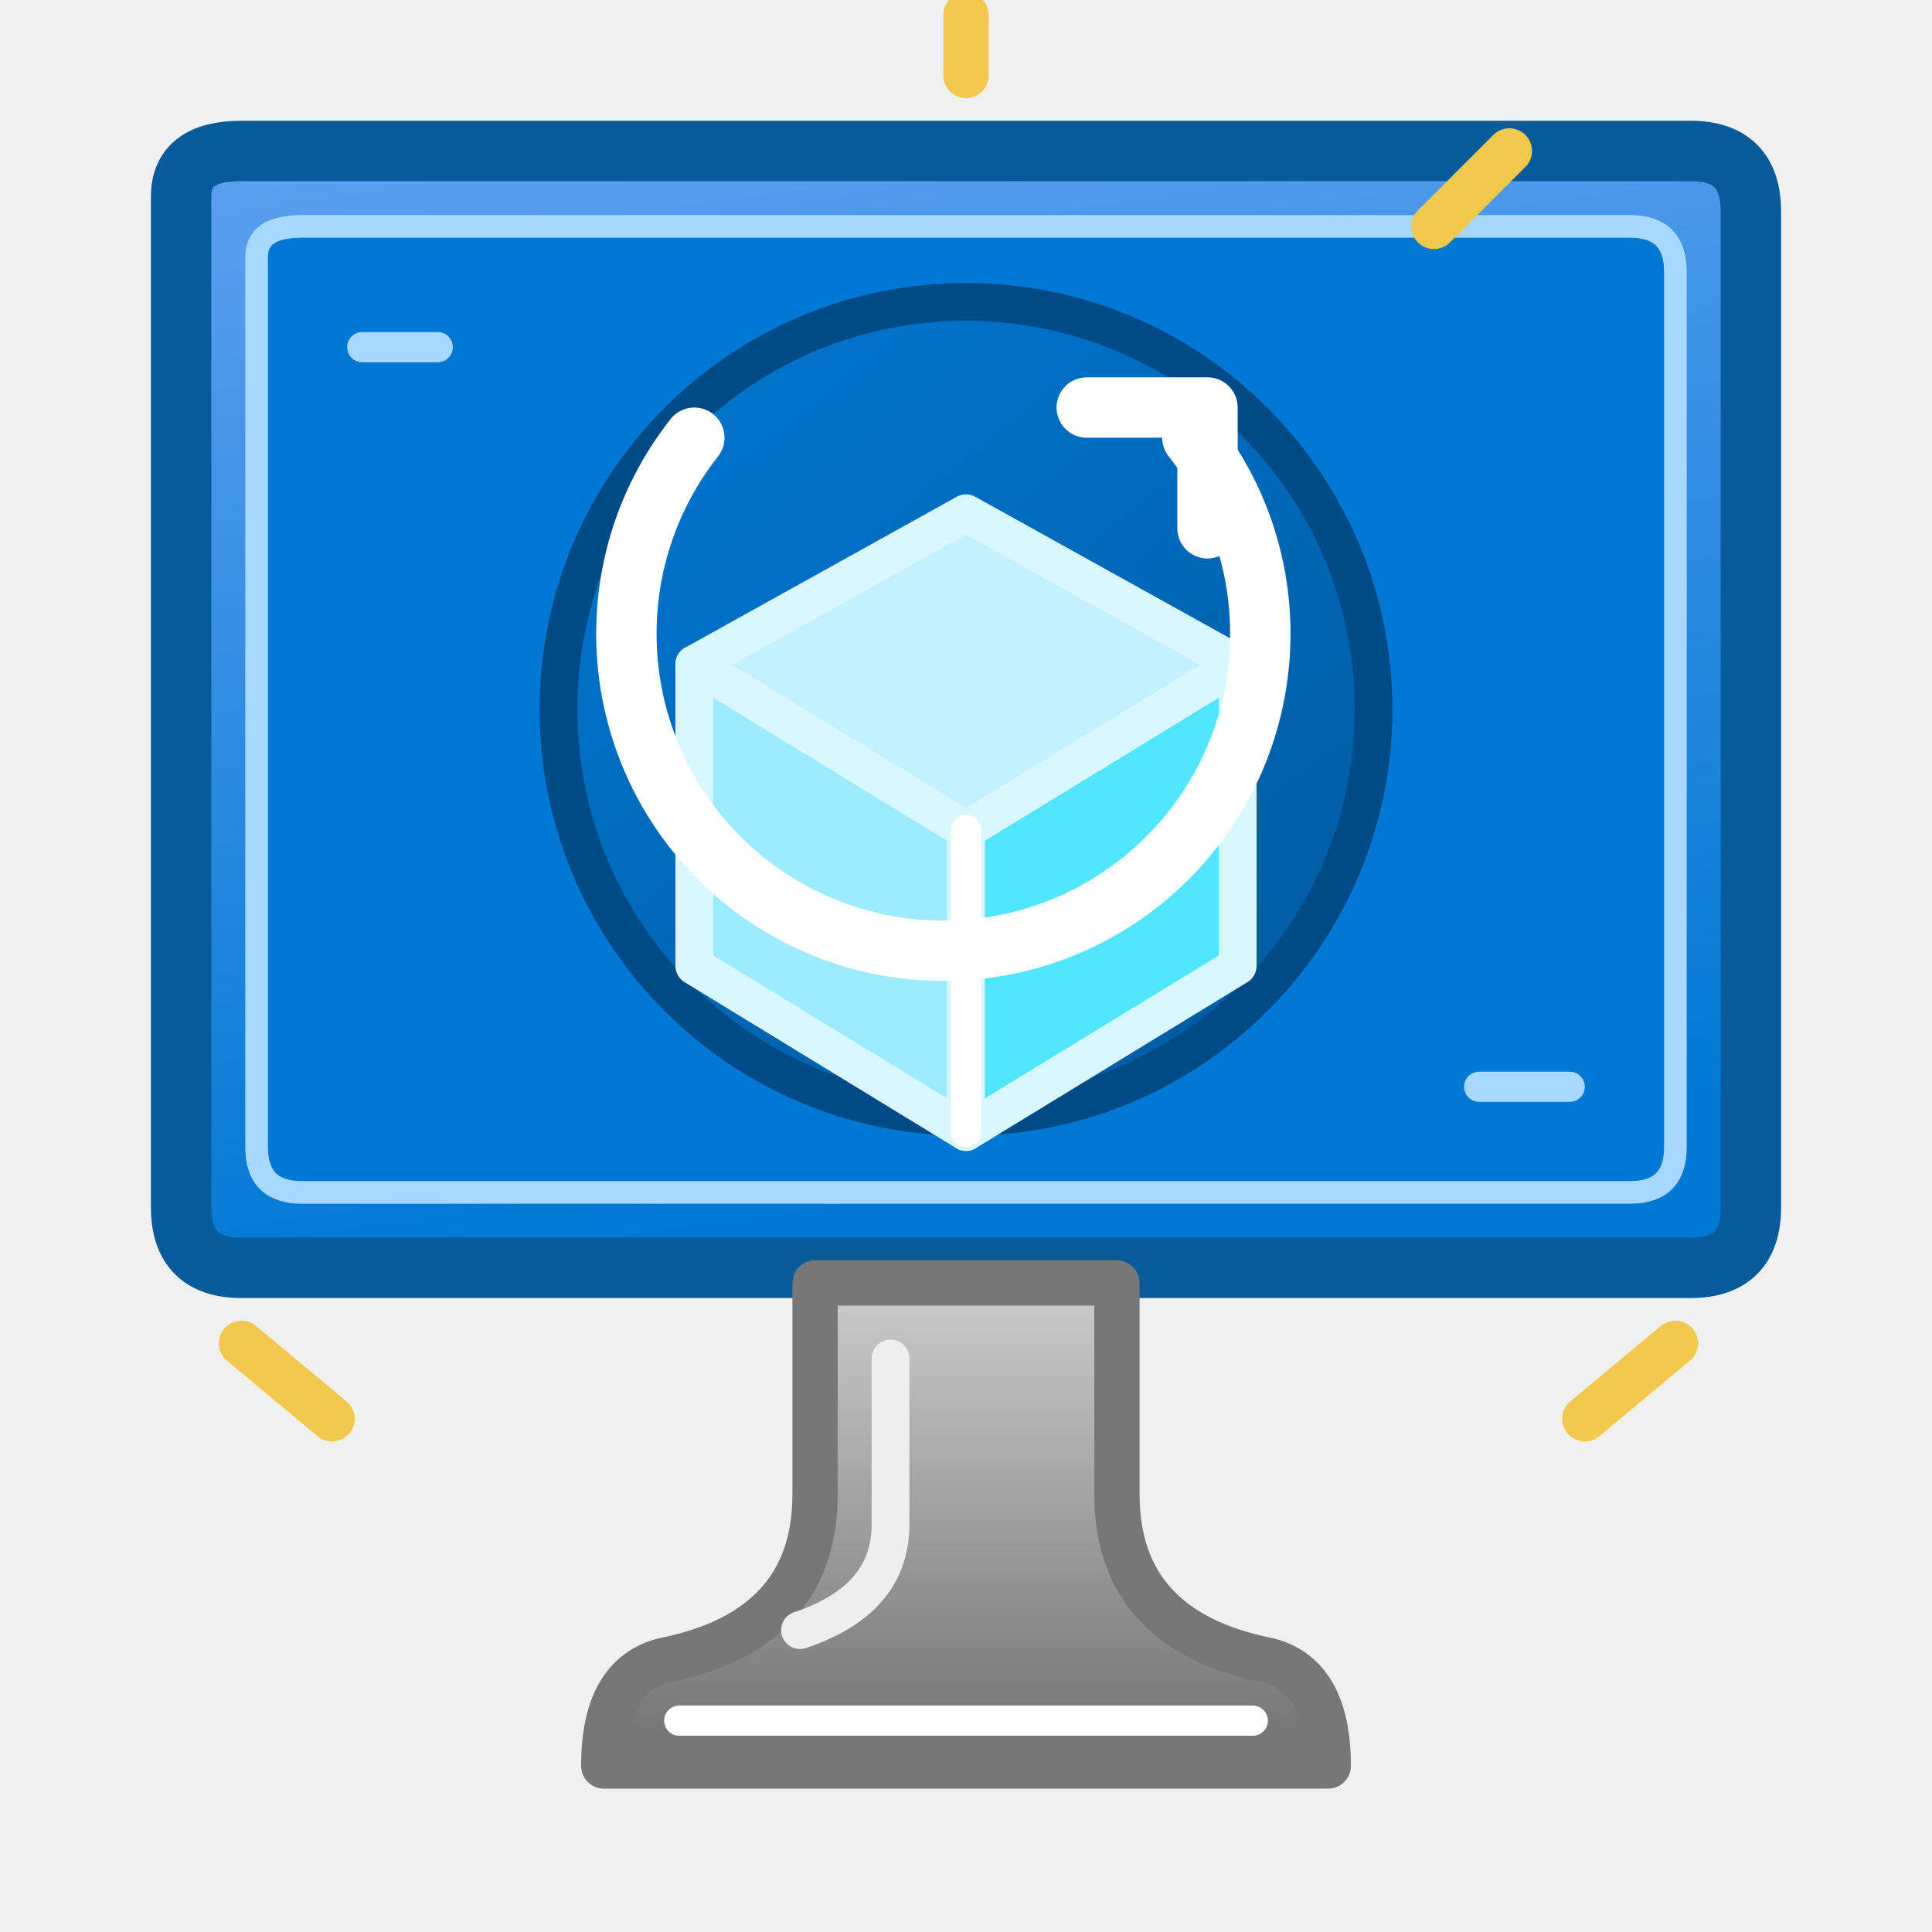
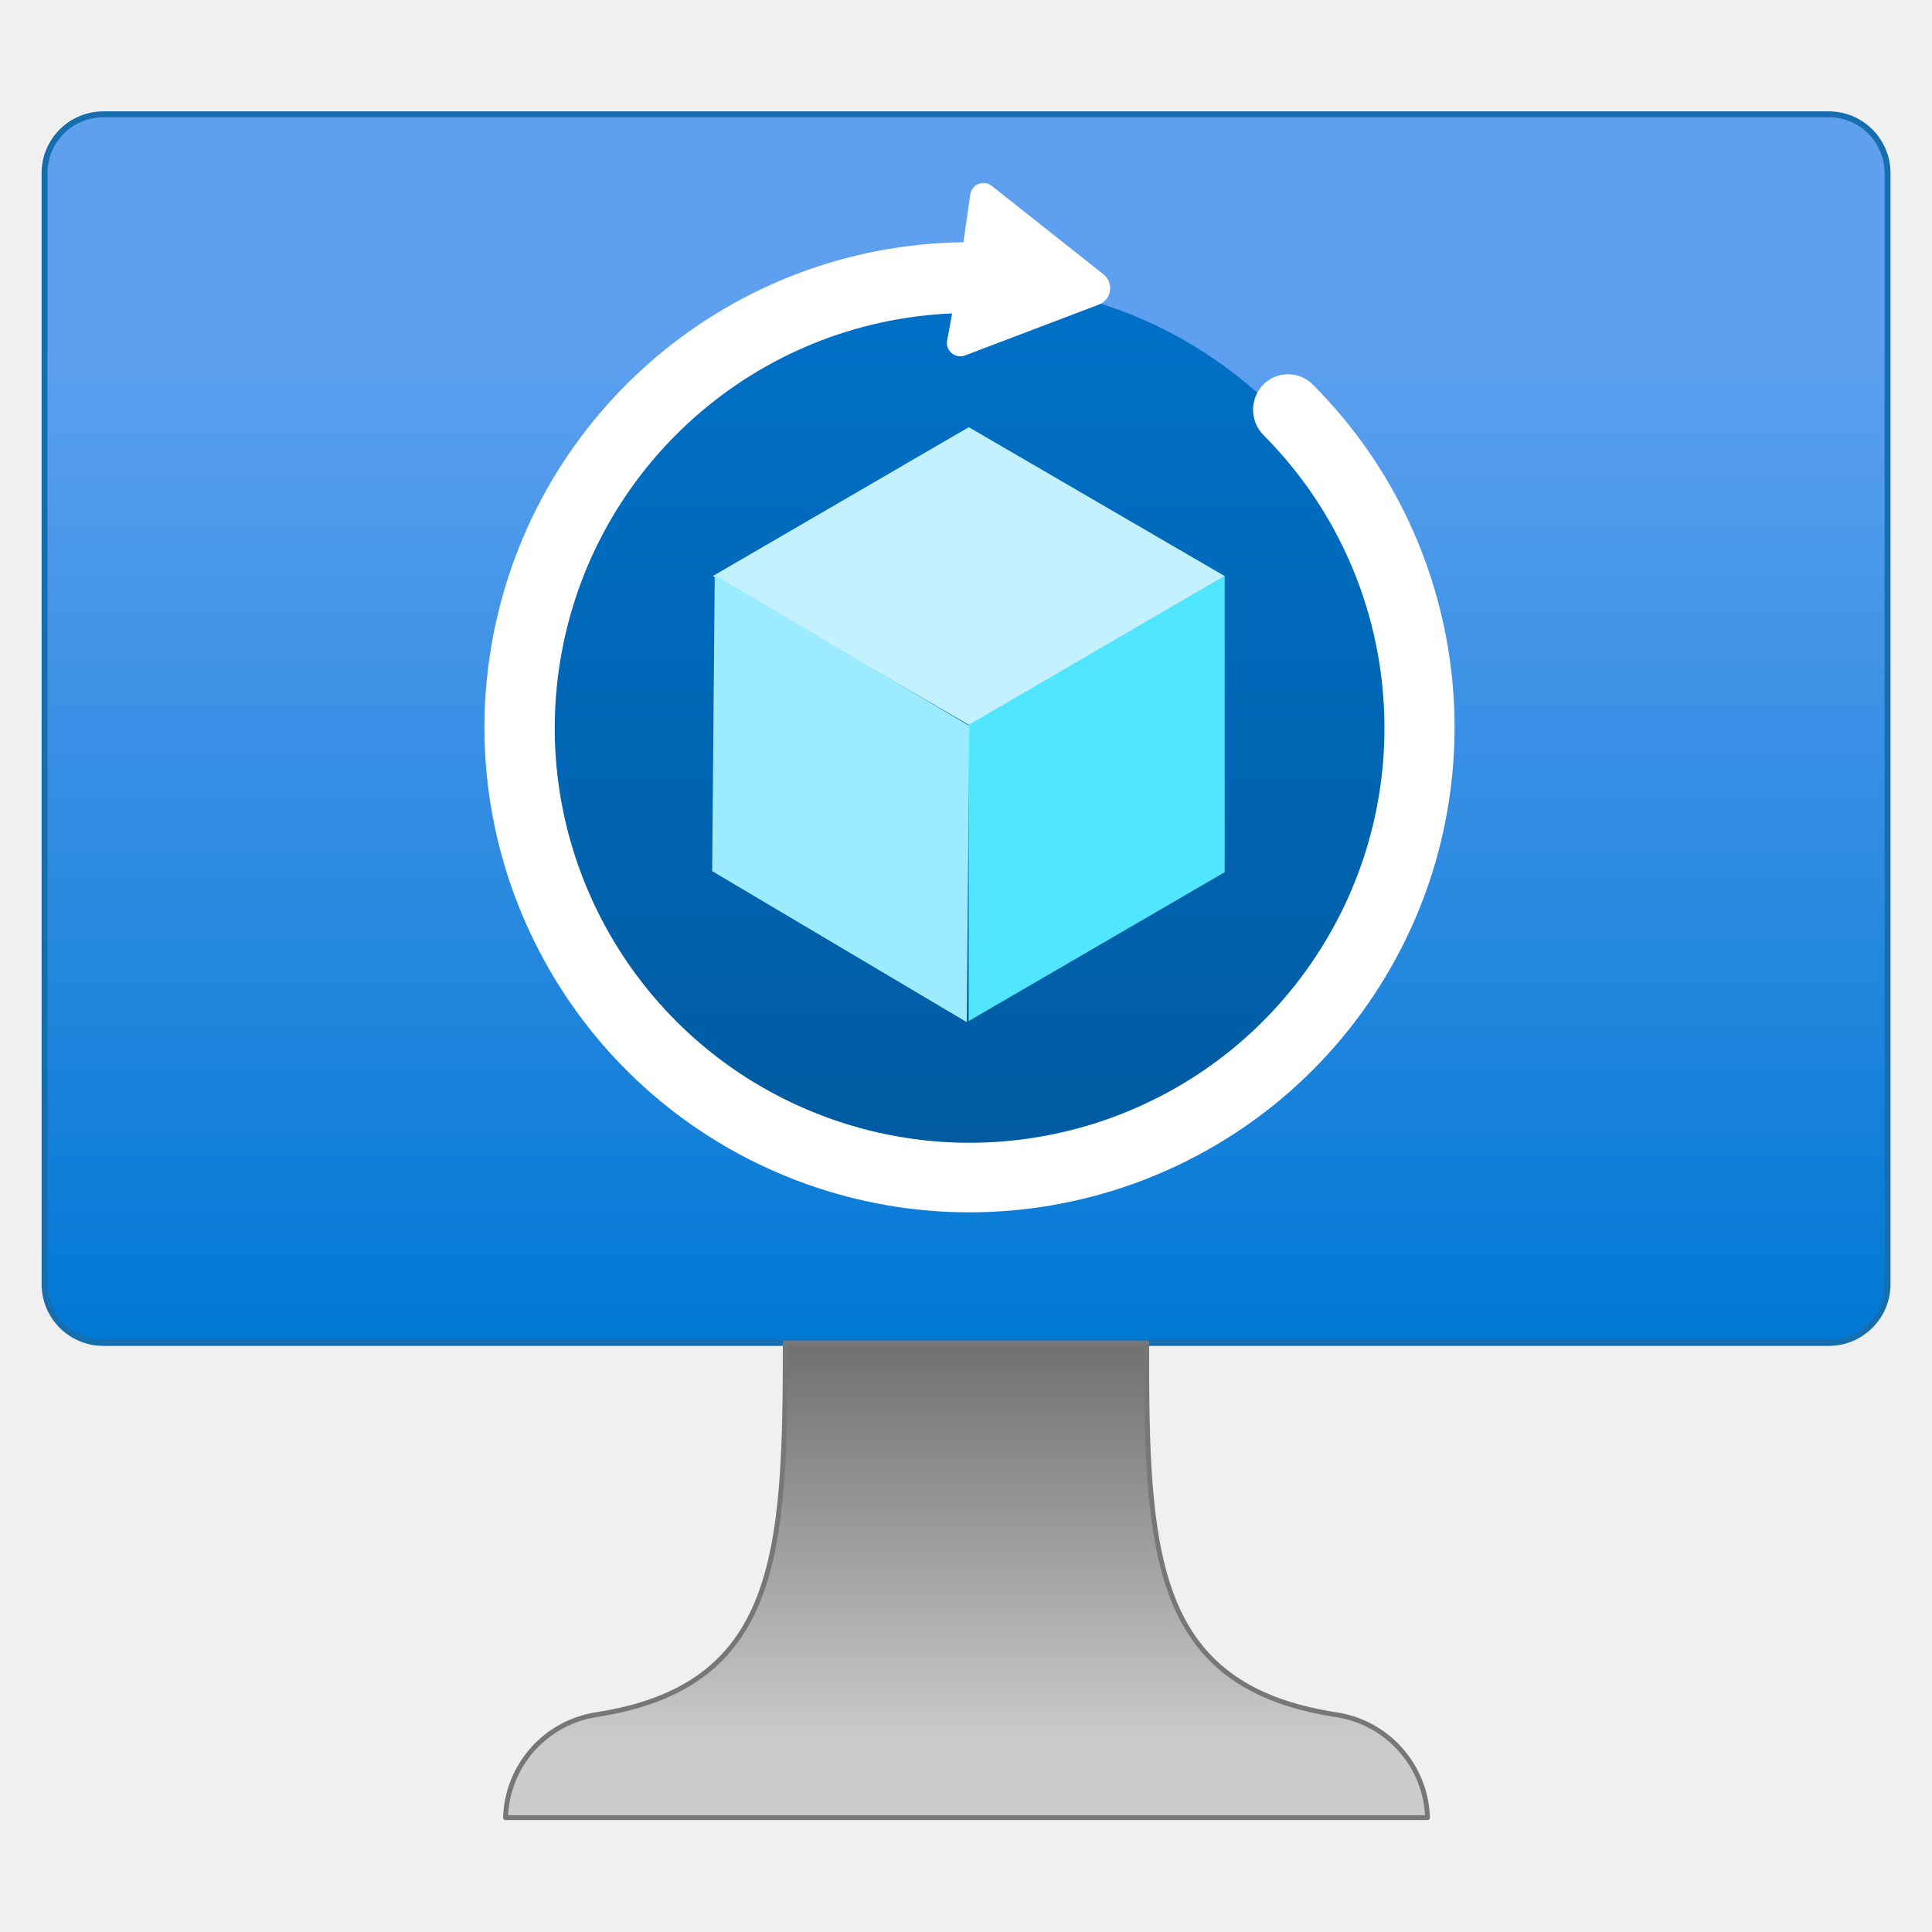
- <svg xmlns="http://www.w3.org/2000/svg" viewBox="0 0 128 128" width="128" height="128">
+ <svg xmlns="http://www.w3.org/2000/svg" width="128" height="128" viewBox="0 0 128 128">
  <defs>
-     <linearGradient id="spotScreen" x1="0" y1="0" x2="0.2" y2="1">
-       <stop offset="0" stop-color="#5EA0EF" />
-       <stop offset="1" stop-color="#0078D4" />
+     <linearGradient id="b46a589c-9b6c-4cba-85b8-9b0c79232365" x1="9" y1="12.513" x2="9" y2="1.065" gradientUnits="userSpaceOnUse">
+       <stop offset="0" stop-color="#0078d4" />
+       <stop offset="0.817" stop-color="#5ea0ef" />
    </linearGradient>
-     <linearGradient id="spotStand" x1="0" y1="0" x2="0" y2="1">
-       <stop offset="0" stop-color="#CCCCCC" />
+     <linearGradient id="f9ff4bfd-d0f3-488c-bcc1-b7a2a5e0febb" x1="9.003" y1="16.935" x2="9.003" y2="12.512" gradientUnits="userSpaceOnUse">
+       <stop offset="0.149" stop-color="#ccc" />
      <stop offset="1" stop-color="#707070" />
    </linearGradient>
-     <linearGradient id="spotBlue" x1="0" y1="0" x2="0.8" y2="1">
-       <stop offset="0" stop-color="#0078D4" />
-       <stop offset="1" stop-color="#005BA1" />
+     <linearGradient id="e58c9e2b-1c86-4d40-8db1-5bdc0ef5cca5" x1="9.029" y1="0.189" x2="9.029" y2="10.695" gradientUnits="userSpaceOnUse">
+       <stop offset="0" stop-color="#0078d4" />
+       <stop offset="1" stop-color="#005ba1" />
    </linearGradient>
  </defs>
-   <path d="M12 13 Q12 10 16 10 L112 10 Q116 10 116 14     L116 80 Q116 84 112 84 L16 84 Q12 84 12 80Z" fill="url(#spotScreen)" stroke="#075B9A" stroke-width="4" stroke-linejoin="round" />
-   <path d="M17 17 Q17 15 20 15 L108 15     Q111 15 111 18 L111 76 Q111 79 108 79 L20 79     Q17 79 17 76Z" fill="#0078D4" stroke="#A8D7FF" stroke-width="1.5" />
-   <circle cx="64" cy="47" r="27" fill="url(#spotBlue)" stroke="#004B87" stroke-width="2.5" />
-   <g stroke-linejoin="round" stroke-linecap="round">
-     <path d="M64 34 L82 44 L64 55 L46 44Z" fill="#C3F1FF" stroke="#D9F7FF" stroke-width="2.5" />
-     <path d="M46 44 L64 55 L64 75 L46 64Z" fill="#9CEBFF" stroke="#D9F7FF" stroke-width="2.5" />
-     <path d="M64 55 L82 44 L82 64 L64 75Z" fill="#50E6FF" stroke="#D9F7FF" stroke-width="2.5" />
-     <path d="M64 55 L64 75" fill="none" stroke="#FFFFFF" stroke-width="2" />
-   </g>
-   <path d="M79 29     A21 21 0 1 1 46 29" fill="none" stroke="#FFFFFF" stroke-width="4" stroke-linecap="round" />
-   <path d="M72 27 L80 27 L80 35" fill="none" stroke="#FFFFFF" stroke-width="4" stroke-linecap="round" stroke-linejoin="round" />
-   <path d="M54 85 L54 99     Q54 108 44 110     Q40 111 40 117     L88 117     Q88 111 84 110     Q74 108 74 99 L74 85Z" fill="url(#spotStand)" stroke="#777777" stroke-width="3" stroke-linejoin="round" />
-   <path d="M59 90 L59 101 Q59 106 53 108" fill="none" stroke="#EEEEEE" stroke-width="2.5" stroke-linecap="round" />
-   <path d="M45 114 L83 114" fill="none" stroke="#FFFFFF" stroke-width="2" stroke-linecap="round" />
-   <g fill="none" stroke="#F2C94C" stroke-width="3" stroke-linecap="round">
-     <path d="M22 94 L16 89" />
-     <path d="M105 94 L111 89" />
-     <path d="M64 5 L64 1" />
-     <path d="M95 15 L100 10" />
-   </g>
-   <g fill="none" stroke="#A8D7FF" stroke-width="2" stroke-linecap="round">
-     <path d="M24 23 L29 23" />
-     <path d="M98 72 L104 72" />
+   <g transform="scale(7.111111)">
+     <g id="aa44c09d-b8c2-48cf-b69e-11cd4c63b8b0">
+       <g>
+         <g>
+           <rect x="0.415" y="1.065" width="17.171" height="11.447" rx="0.548" fill="url(#b46a589c-9b6c-4cba-85b8-9b0c79232365)" stroke="#176eae" stroke-width=".055" />
+           <path d="M12.443,15.975c-1.7-.265-1.764-1.49-1.759-3.463H7.316c0,1.973-.062,3.2-1.76,3.463a1,1,0,0,0-.846.96H13.3A1,1,0,0,0,12.443,15.975Z" fill="url(#f9ff4bfd-d0f3-488c-bcc1-b7a2a5e0febb)" stroke="#777" stroke-width=".045" stroke-linejoin="round" />
+         </g>
+         <circle cx="9.029" cy="6.685" r="4.045" fill="url(#e58c9e2b-1c86-4d40-8db1-5bdc0ef5cca5)" />
+         <polygon points="11.41 5.367 11.41 8.126 9.025 9.513 9.025 6.749 11.41 5.367" fill="#50e6ff" />
+         <polygon points="11.41 5.367 9.026 6.753 6.641 5.367 9.026 3.98 11.41 5.367" fill="#c3f1ff" />
+         <polygon points="9.031 6.763 9.007 9.523 6.635 8.116 6.659 5.356 9.031 6.763" fill="#9cebff" />
+         <path d="M12.23,3.582h0a.324.324,0,0,0-.459,0l0,0a.336.336,0,0,0,0,.471h0a3.865,3.865,0,1,1-2.9-1.133l-.047.253a.125.125,0,0,0,.166.139l1.247-.474a.164.164,0,0,0,.043-.283l-1.04-.823a.124.124,0,0,0-.2.08l-.064.445A4.519,4.519,0,1,0,12.23,3.582Z" fill="#fff" />
+       </g>
+     </g>
  </g>
</svg>
